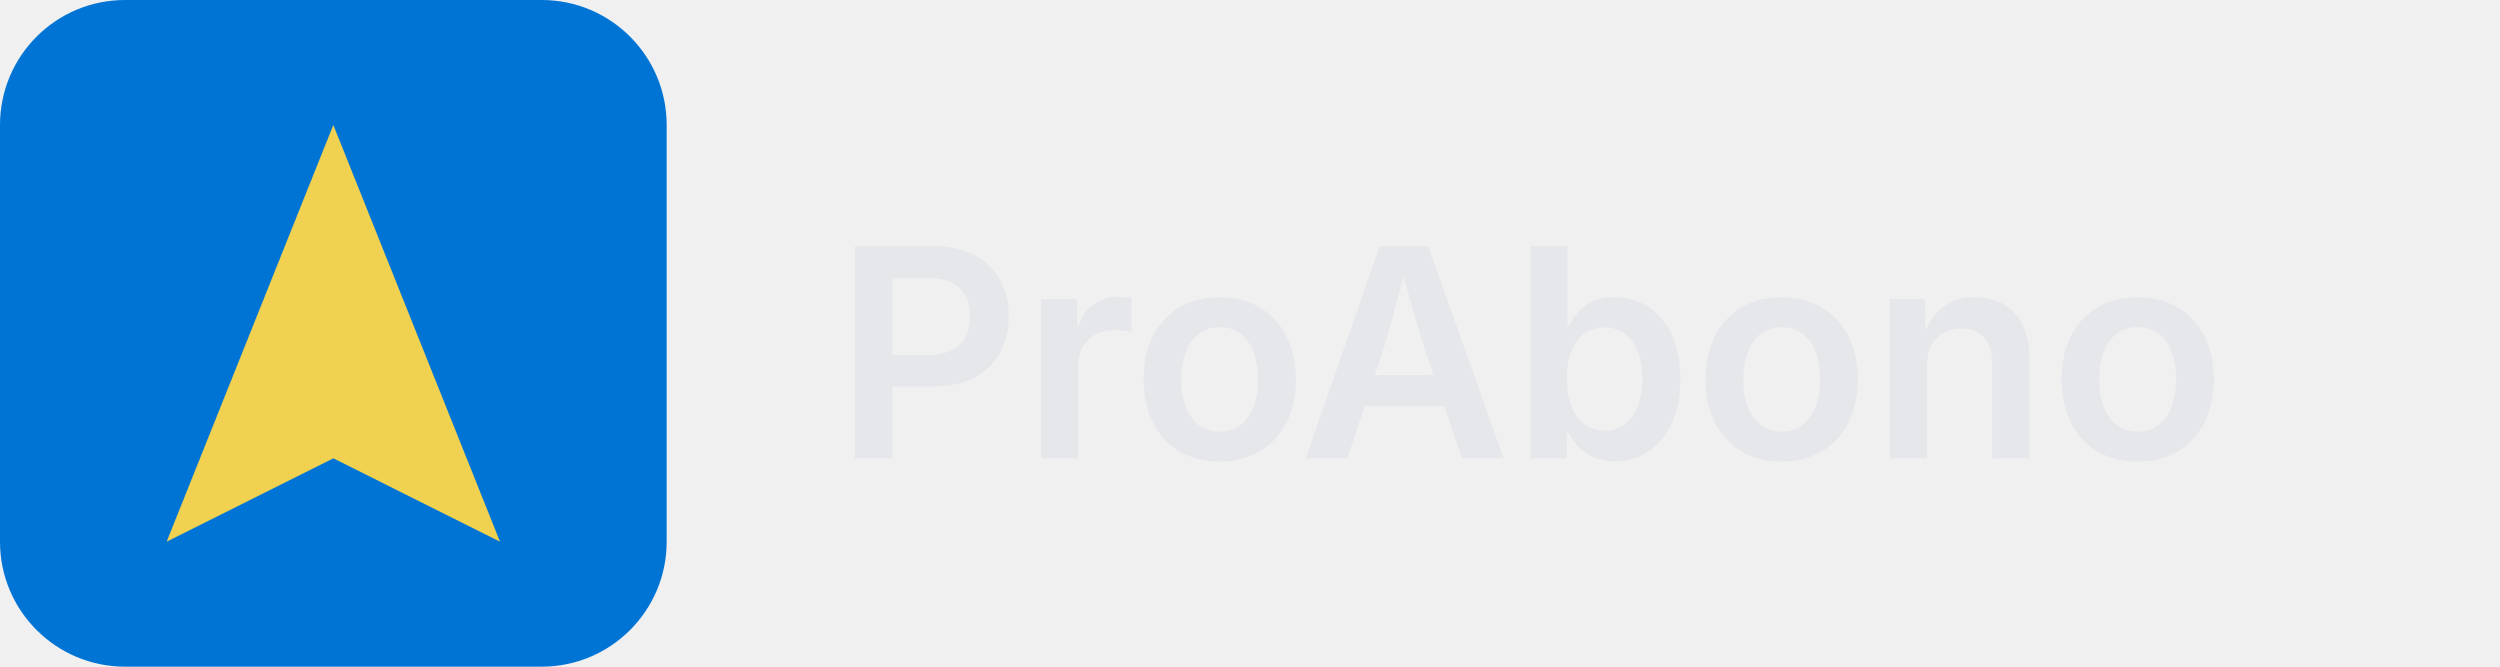
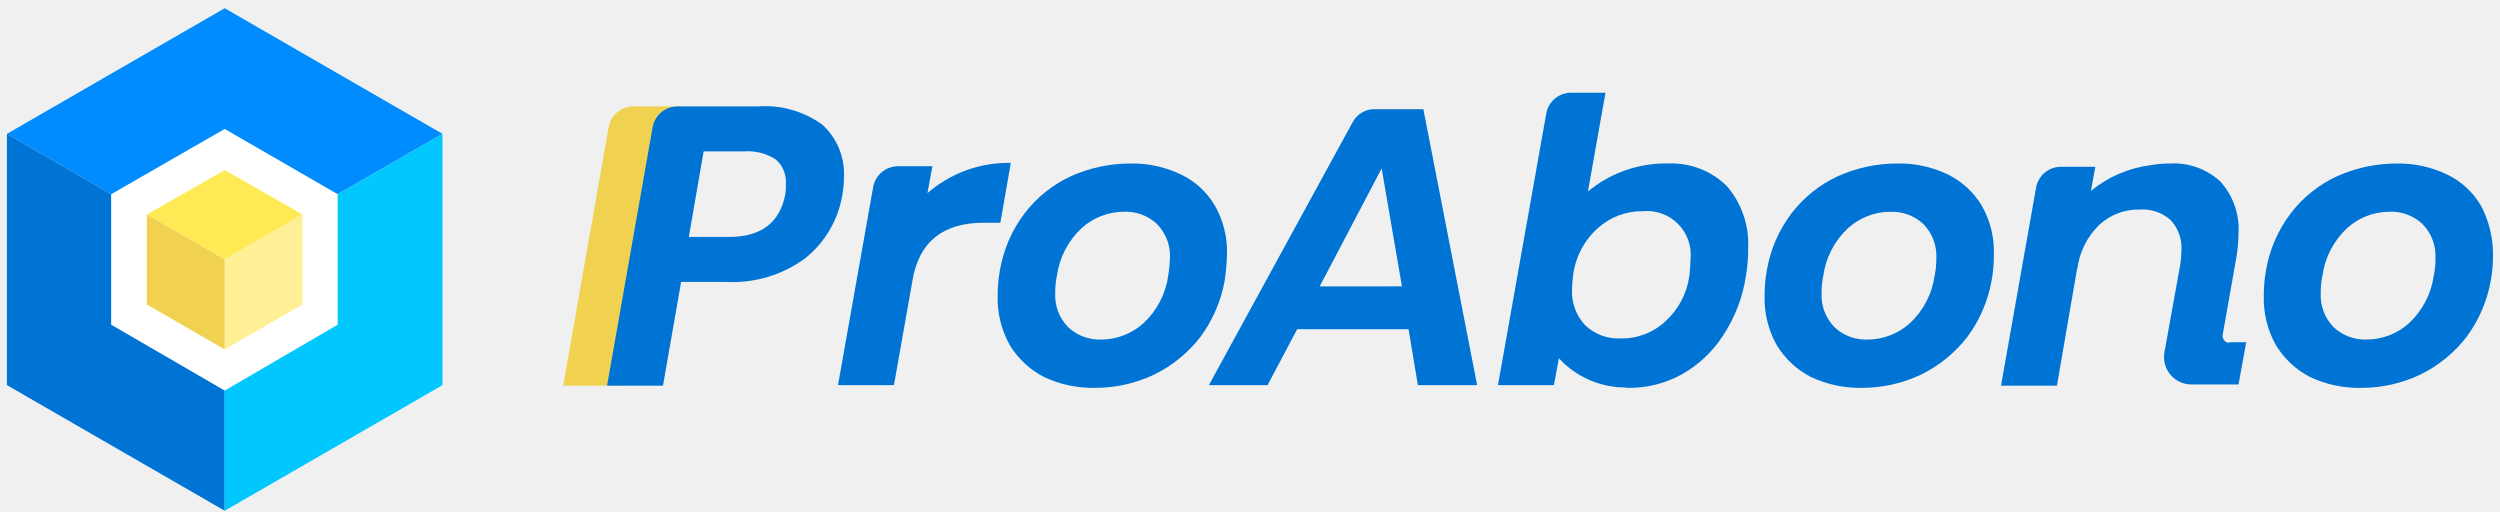
- <svg xmlns="http://www.w3.org/2000/svg" viewBox="0 0 120 32" fill="none">
-   <rect width="32" height="32" rx="6" fill="#0074D4" />
-   <path d="M16 6 L24 26 L16 22 L8 26 Z" fill="#F0D250" />
-   <text x="40" y="22" font-family="Inter, sans-serif" font-size="14" font-weight="600" fill="#E5E7EB">ProAbono</text>
+ <svg xmlns="http://www.w3.org/2000/svg" width="181" height="37" viewBox="0 0 181 37" fill="none">
+   <path d="M48.478 17.155H46.691L47.764 10.959H48.995L49.273 7.702H45.853C45.426 7.705 45.013 7.858 44.686 8.133C44.36 8.409 44.14 8.791 44.066 9.211L40.773 27.921H44.823L46.134 20.414H48.243L48.478 17.155Z" fill="#F0D250" />
+   <path d="M59.521 9.015C58.175 8.045 56.529 7.581 54.874 7.705H49.036C48.609 7.708 48.196 7.86 47.869 8.136C47.543 8.412 47.323 8.793 47.249 9.214L43.951 27.921H48.001L49.312 20.414H52.648C54.668 20.506 56.659 19.902 58.288 18.704C59.729 17.557 60.692 15.915 60.988 14.097C61.069 13.638 61.109 13.172 61.107 12.706C61.125 12.013 60.993 11.324 60.719 10.687C60.445 10.05 60.037 9.479 59.521 9.015ZM56.86 14.055C56.461 16.125 55.111 17.155 52.771 17.155H49.871L50.944 10.959H53.844C54.668 10.896 55.49 11.105 56.184 11.555C56.428 11.773 56.619 12.044 56.742 12.347C56.866 12.649 56.92 12.976 56.899 13.303C56.909 13.556 56.895 13.809 56.859 14.06L56.86 14.055Z" fill="#0074D4" />
+   <path d="M72.707 11.796C70.658 11.868 68.696 12.639 67.147 13.981L67.507 12.035H65.004C64.577 12.038 64.164 12.19 63.838 12.466C63.511 12.742 63.292 13.123 63.217 13.544L60.672 27.882H64.722L66.072 20.256C66.549 17.516 68.256 16.125 71.235 16.125H72.427L73.182 11.796H72.707Z" fill="#0074D4" />
+   <path d="M88.834 18.429C88.876 17.193 88.573 15.969 87.96 14.894C87.386 13.909 86.528 13.12 85.498 12.631C84.371 12.089 83.133 11.817 81.883 11.836C80.392 11.832 78.917 12.143 77.554 12.749C76.225 13.36 75.066 14.287 74.178 15.449C73.258 16.662 72.645 18.079 72.391 19.58C72.282 20.183 72.229 20.795 72.231 21.407C72.195 22.656 72.497 23.891 73.105 24.982C73.7 25.961 74.552 26.758 75.568 27.286C76.72 27.831 77.983 28.103 79.258 28.081C80.741 28.087 82.206 27.761 83.547 27.128C84.85 26.492 85.991 25.569 86.884 24.428C87.795 23.21 88.407 21.795 88.671 20.297C88.761 19.678 88.816 19.054 88.834 18.429ZM84.584 19.936C84.404 21.259 83.773 22.48 82.797 23.391C81.96 24.154 80.869 24.578 79.737 24.583C78.858 24.617 78.001 24.303 77.353 23.709C77.023 23.377 76.767 22.979 76.603 22.541C76.439 22.102 76.37 21.634 76.4 21.167C76.397 20.767 76.436 20.367 76.519 19.976C76.699 18.652 77.33 17.432 78.307 16.52C79.144 15.758 80.234 15.333 81.367 15.329C82.245 15.294 83.102 15.608 83.75 16.203C84.08 16.534 84.336 16.933 84.5 17.371C84.665 17.809 84.734 18.277 84.703 18.744C84.687 19.143 84.647 19.541 84.584 19.936Z" fill="#0074D4" />
+   <path d="M97.927 8.857L87.522 27.884H91.771L93.916 23.834H101.979L102.654 27.884H106.944L103.051 7.904H99.476C99.156 7.907 98.842 7.997 98.569 8.165C98.296 8.333 98.074 8.572 97.927 8.857ZM95.544 20.737L100.032 12.193L101.501 20.732L95.544 20.737Z" fill="#0074D4" />
+   <path d="M120.806 11.836H120.289C118.341 11.908 116.47 12.62 114.967 13.862L116.238 6.712H113.736C113.309 6.715 112.896 6.868 112.569 7.143C112.243 7.419 112.023 7.801 111.949 8.221L108.453 27.882H112.503L112.863 25.936C113.912 27.08 115.334 27.812 116.874 28.002C116.954 28.002 117.073 28.041 117.192 28.041H117.391C117.55 28.041 117.751 28.081 117.947 28.081C119.265 28.086 120.563 27.758 121.72 27.128C122.943 26.451 123.98 25.482 124.739 24.308C125.604 23.004 126.173 21.526 126.406 19.979C126.517 19.323 126.57 18.658 126.566 17.993C126.655 16.338 126.098 14.714 125.013 13.462C124.46 12.918 123.801 12.494 123.078 12.214C122.354 11.934 121.581 11.806 120.806 11.836ZM122.315 19.936C122.147 21.22 121.528 22.403 120.567 23.272C119.683 24.091 118.515 24.533 117.31 24.503C116.844 24.523 116.379 24.449 115.942 24.285C115.506 24.121 115.107 23.871 114.768 23.55C114.44 23.201 114.187 22.788 114.023 22.337C113.859 21.887 113.788 21.407 113.815 20.929C113.823 20.583 113.85 20.239 113.895 19.896C114.068 18.594 114.702 17.396 115.682 16.52C116.573 15.714 117.737 15.274 118.939 15.289C119.407 15.245 119.88 15.305 120.322 15.466C120.764 15.626 121.165 15.883 121.495 16.217C121.826 16.552 122.078 16.956 122.234 17.399C122.389 17.843 122.444 18.316 122.394 18.784C122.387 19.171 122.36 19.558 122.313 19.942L122.315 19.936Z" fill="#0074D4" />
+   <path d="M141.023 12.631C139.896 12.089 138.659 11.817 137.409 11.836C135.917 11.832 134.442 12.143 133.08 12.749C131.75 13.36 130.591 14.287 129.704 15.449C128.784 16.662 128.171 18.079 127.916 19.58C127.807 20.183 127.754 20.795 127.757 21.407C127.72 22.656 128.022 23.891 128.631 24.982C129.225 25.961 130.077 26.758 131.093 27.286C132.246 27.831 133.509 28.103 134.783 28.081C136.266 28.087 137.732 27.761 139.073 27.128C140.375 26.492 141.516 25.569 142.409 24.428C143.32 23.21 143.932 21.795 144.196 20.297C144.305 19.681 144.359 19.056 144.356 18.43C144.398 17.194 144.095 15.97 143.482 14.895C142.898 13.918 142.044 13.132 141.023 12.631ZM140.07 19.939C139.89 21.262 139.259 22.482 138.282 23.394C137.445 24.156 136.355 24.581 135.222 24.585C134.344 24.62 133.487 24.306 132.839 23.711C132.509 23.38 132.253 22.982 132.089 22.543C131.924 22.105 131.855 21.637 131.886 21.17C131.882 20.769 131.922 20.37 132.005 19.978C132.185 18.655 132.816 17.434 133.792 16.523C134.63 15.761 135.72 15.336 136.852 15.332C137.731 15.297 138.588 15.611 139.236 16.205C139.566 16.537 139.822 16.935 139.986 17.373C140.15 17.812 140.219 18.28 140.189 18.747C140.192 19.146 140.152 19.545 140.07 19.936V19.939Z" fill="#0074D4" />
+   <path d="M179.626 14.896C179.052 13.911 178.194 13.122 177.164 12.632C176.037 12.091 174.799 11.819 173.549 11.838C172.058 11.834 170.583 12.145 169.22 12.751C167.891 13.362 166.732 14.289 165.844 15.451C164.924 16.664 164.311 18.081 164.057 19.582C163.948 20.185 163.895 20.797 163.898 21.409C163.861 22.658 164.163 23.893 164.771 24.984C165.366 25.963 166.218 26.76 167.234 27.288C168.386 27.833 169.649 28.105 170.924 28.083C172.407 28.089 173.872 27.763 175.213 27.13C176.516 26.494 177.657 25.571 178.55 24.43C179.461 23.212 180.073 21.797 180.337 20.299C180.446 19.682 180.499 19.058 180.496 18.432C180.496 17.2 180.198 15.987 179.626 14.896ZM176.206 19.936C176.026 21.259 175.395 22.48 174.419 23.391C173.581 24.154 172.491 24.578 171.359 24.583C170.48 24.617 169.623 24.303 168.975 23.709C168.645 23.377 168.389 22.979 168.225 22.541C168.061 22.102 167.992 21.634 168.022 21.167C168.018 20.767 168.058 20.367 168.141 19.976C168.321 18.652 168.952 17.432 169.928 16.52C170.766 15.758 171.856 15.333 172.988 15.329C173.867 15.294 174.724 15.608 175.372 16.203C175.702 16.534 175.958 16.933 176.122 17.371C176.286 17.809 176.356 18.277 176.325 18.744C176.33 19.144 176.292 19.544 176.21 19.936H176.206Z" fill="#0074D4" />
+   <path d="M161.395 24.824C161.327 24.821 161.26 24.803 161.198 24.773C161.136 24.743 161.081 24.701 161.037 24.649C160.992 24.597 160.958 24.536 160.938 24.47C160.918 24.405 160.911 24.336 160.918 24.268L161.908 18.668C162.006 18.09 162.059 17.506 162.068 16.92C162.113 16.235 162.02 15.549 161.795 14.901C161.57 14.253 161.217 13.656 160.757 13.147C160.268 12.694 159.692 12.345 159.064 12.12C158.436 11.895 157.769 11.798 157.103 11.837C156.637 11.835 156.172 11.875 155.713 11.956C154.123 12.158 152.622 12.805 151.384 13.822L151.701 12.074H149.199C148.772 12.077 148.359 12.23 148.033 12.506C147.706 12.781 147.486 13.163 147.412 13.584L144.873 27.922H148.923L150.393 19.382V19.501C150.54 18.279 151.1 17.143 151.981 16.284C152.779 15.544 153.833 15.145 154.921 15.171C155.323 15.142 155.727 15.194 156.109 15.324C156.491 15.453 156.843 15.658 157.145 15.925C157.418 16.216 157.63 16.56 157.767 16.936C157.903 17.311 157.962 17.711 157.939 18.11C157.933 18.441 157.906 18.772 157.86 19.1L156.708 25.494C156.655 25.783 156.666 26.081 156.742 26.364C156.817 26.648 156.955 26.912 157.145 27.136C157.336 27.36 157.573 27.539 157.841 27.66C158.109 27.78 158.401 27.84 158.694 27.834H162.07L162.626 24.774H161.395V24.824Z" fill="#0074D4" />
+   <path d="M8.047 14.061L16.268 9.334L24.45 14.061V23.511L16.268 28.281L8.047 23.513V14.061Z" fill="white" />
+   <path d="M0.5 9.691L16.268 0.596L32.036 9.691L24.45 14.06L16.268 9.334L8.047 14.06L0.5 9.691Z" fill="#008CFF" />
+   <path d="M16.268 36.977V28.279L8.047 23.509V14.059L0.5 9.691V27.882L16.268 36.977Z" fill="#0074D4" />
+   <path d="M32.036 27.882V9.691L24.45 14.06V23.51L16.268 28.28V36.978L32.036 27.882Z" fill="#00C8FF" />
+   <path d="M16.269 12.313L21.91 15.53L16.269 18.788L10.629 15.53L16.269 12.313Z" fill="#FFEA55" />
+   <path d="M16.268 25.3V18.787L21.908 15.53V22.043L16.268 25.3Z" fill="#FFF096" />
+   <path d="M10.629 22.043V15.53L16.269 18.787V25.3L10.629 22.043Z" fill="#F0D250" />
</svg>
